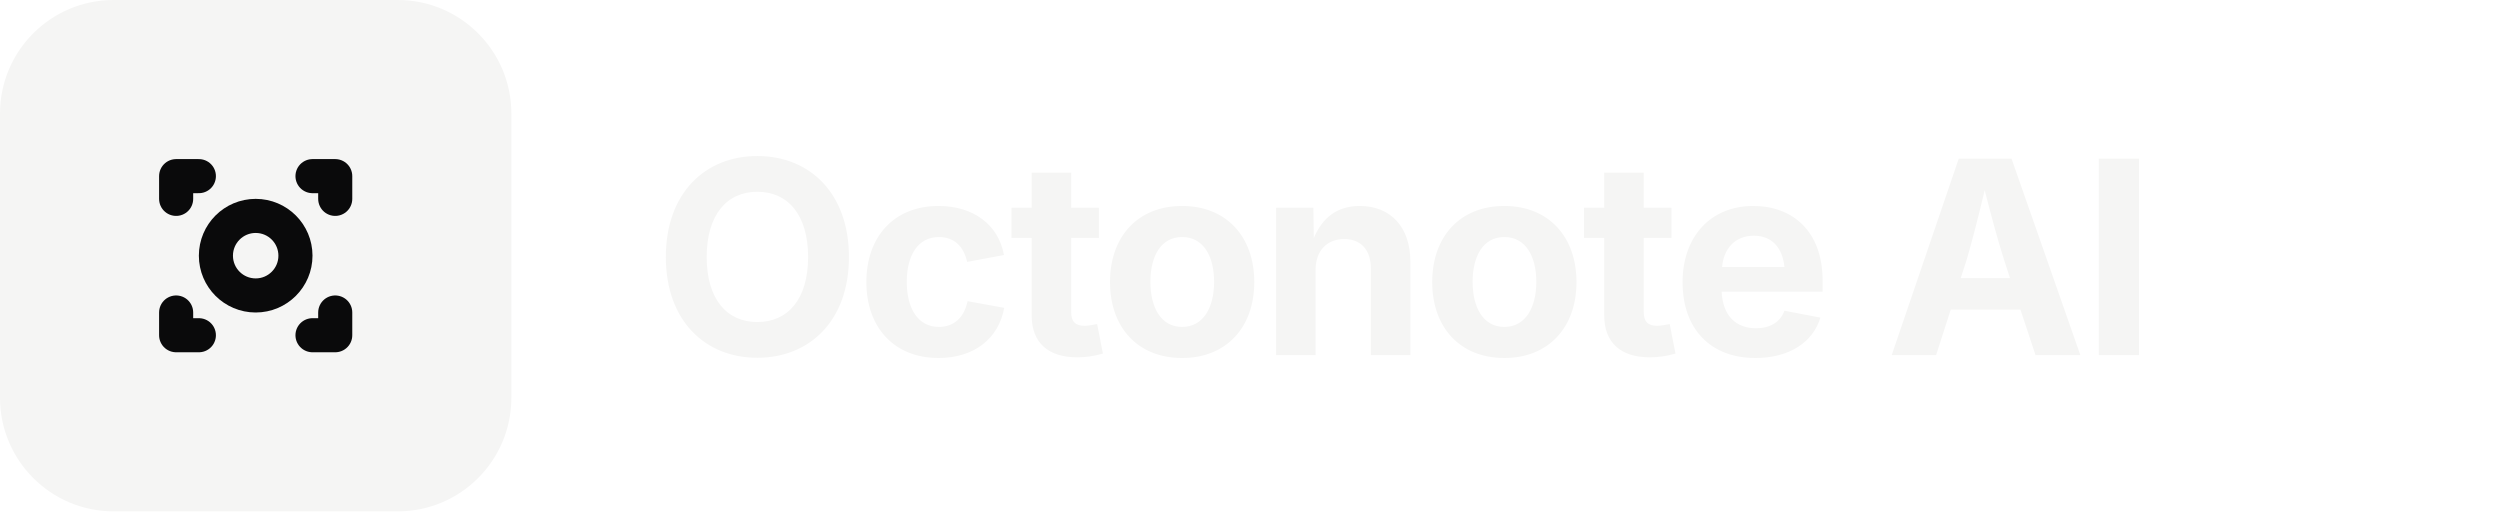
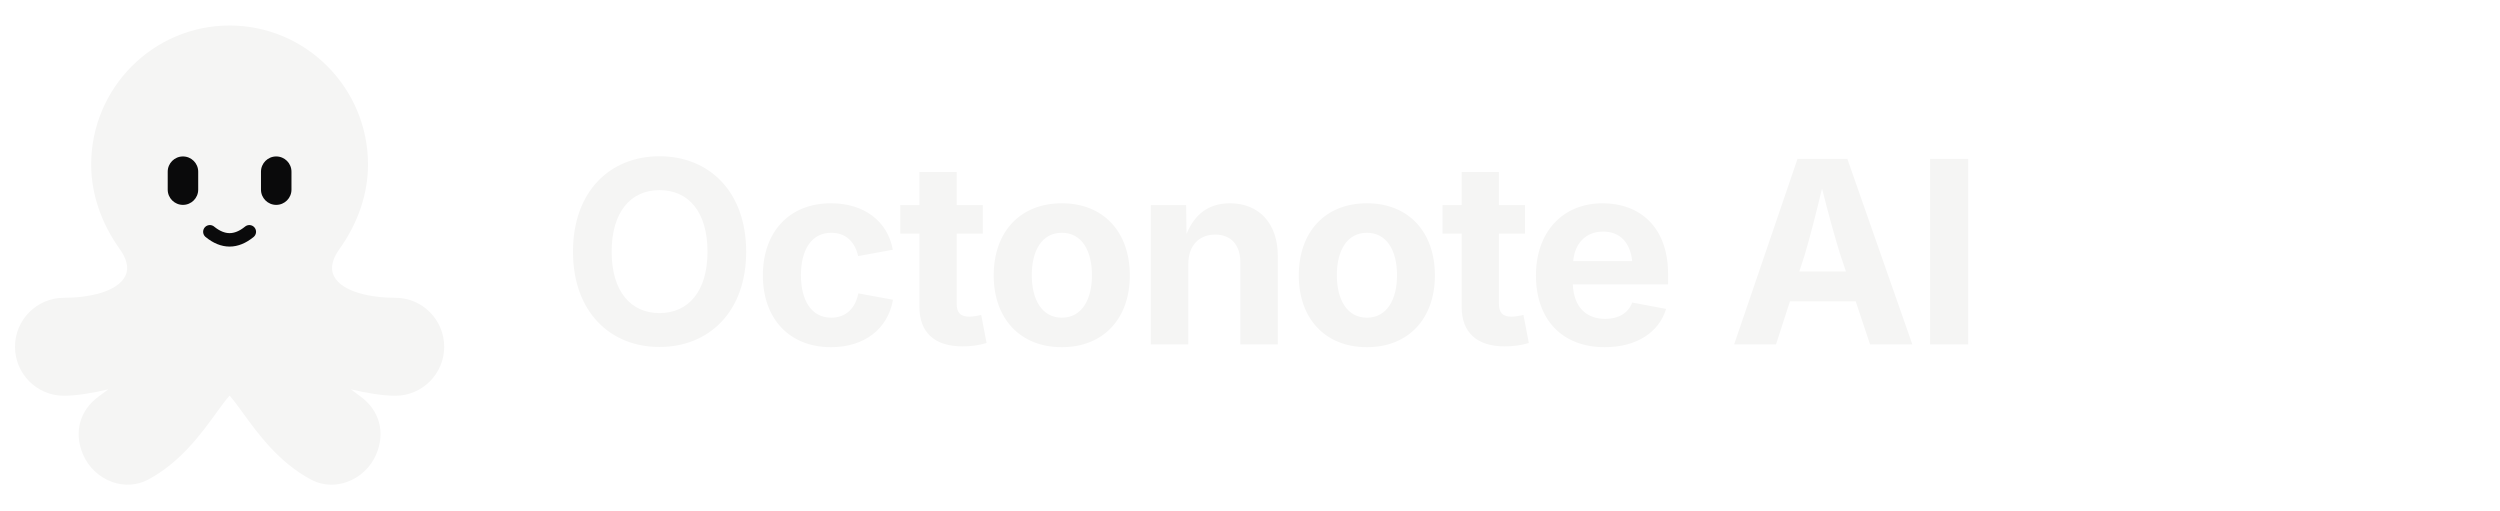
- <svg xmlns="http://www.w3.org/2000/svg" viewBox="0 0 176 36" width="176" height="36">
-   <rect width="36" height="36" rx="8" fill="#F5F5F4" />
-   <g transform="translate(6 6) scale(0.2)" fill="none" stroke="#0A0A0B" stroke-width="12" stroke-linecap="round" stroke-linejoin="round">
-     <path d="M40 32 H32 V40" />
-     <path d="M80 32 H88 V40" />
-     <path d="M40 88 H32 V80" />
-     <path d="M80 88 H88 V80" />
-     <circle cx="60" cy="60" r="14" />
-   </g>
-   <text x="46" y="25" font-family="Inter, ui-sans-serif, system-ui, -apple-system, 'Segoe UI', sans-serif" font-size="19" font-weight="700" letter-spacing="-0.4" fill="#F5F5F4">Octonote AI</text>
+ <svg xmlns="http://www.w3.org/2000/svg" viewBox="0 0 196 40" width="196" height="40">
+   <svg x="0" y="2" width="36" height="36" viewBox="0 0 512 512">
+     <path fill="#F5F5F4" d="M440.86,303.607c-27.106,0-59.31-6.311-68.409-24.022c-5.41-10.534,0.128-22.059,5.728-29.872c21.037-29.36,32.158-62.108,32.158-94.703C410.336,69.538,341.101,0,255.999,0S101.662,69.538,101.662,155.01c0,32.595,11.12,65.343,32.158,94.703c5.598,7.813,11.138,19.339,5.728,29.872c-9.099,17.712-41.303,24.022-68.409,24.022c-30.01,0-54.424,24.497-54.424,54.609s24.415,54.609,54.424,54.609c13.878,0,32.714-3.057,49.694-7.208c-3.563,2.705-7.187,5.417-10.638,7.91c-21.305,15.39-28.094,40.131-17.718,64.568c6.132,14.441,18.071,25.704,32.76,30.902c13.514,4.781,27.708,3.827,39.96-2.695c35.939-19.129,59.199-51.213,76.181-74.639c4.617-6.369,10.521-14.513,14.62-19.001c4.099,4.489,10.003,12.633,14.621,19.001c16.983,23.426,40.242,55.509,76.181,74.639c7.114,3.786,14.882,5.698,22.793,5.698c5.713,0,11.5-0.997,17.168-3.002c14.688-5.197,26.629-16.46,32.76-30.902c10.375-24.438,3.587-49.178-17.717-64.568c-3.453-2.493-7.075-5.206-10.639-7.91c16.979,4.15,35.818,7.208,49.694,7.208c30.01,0,54.424-24.497,54.424-54.609C495.285,328.106,470.87,303.607,440.86,303.607z" />
+     <rect x="187" y="146" width="34" height="54" rx="17" fill="#0A0A0B" />
+     <rect x="291" y="146" width="34" height="54" rx="17" fill="#0A0A0B" />
+     <path d="M234 230 Q256 248 278 230" fill="none" stroke="#0A0A0B" stroke-width="15" stroke-linecap="round" />
+   </svg>
+   <text x="44" y="27" font-family="Inter, ui-sans-serif, system-ui, -apple-system, 'Segoe UI', sans-serif" font-size="20" font-weight="700" letter-spacing="-0.4" fill="#F5F5F4">Octonote AI</text>
</svg>
